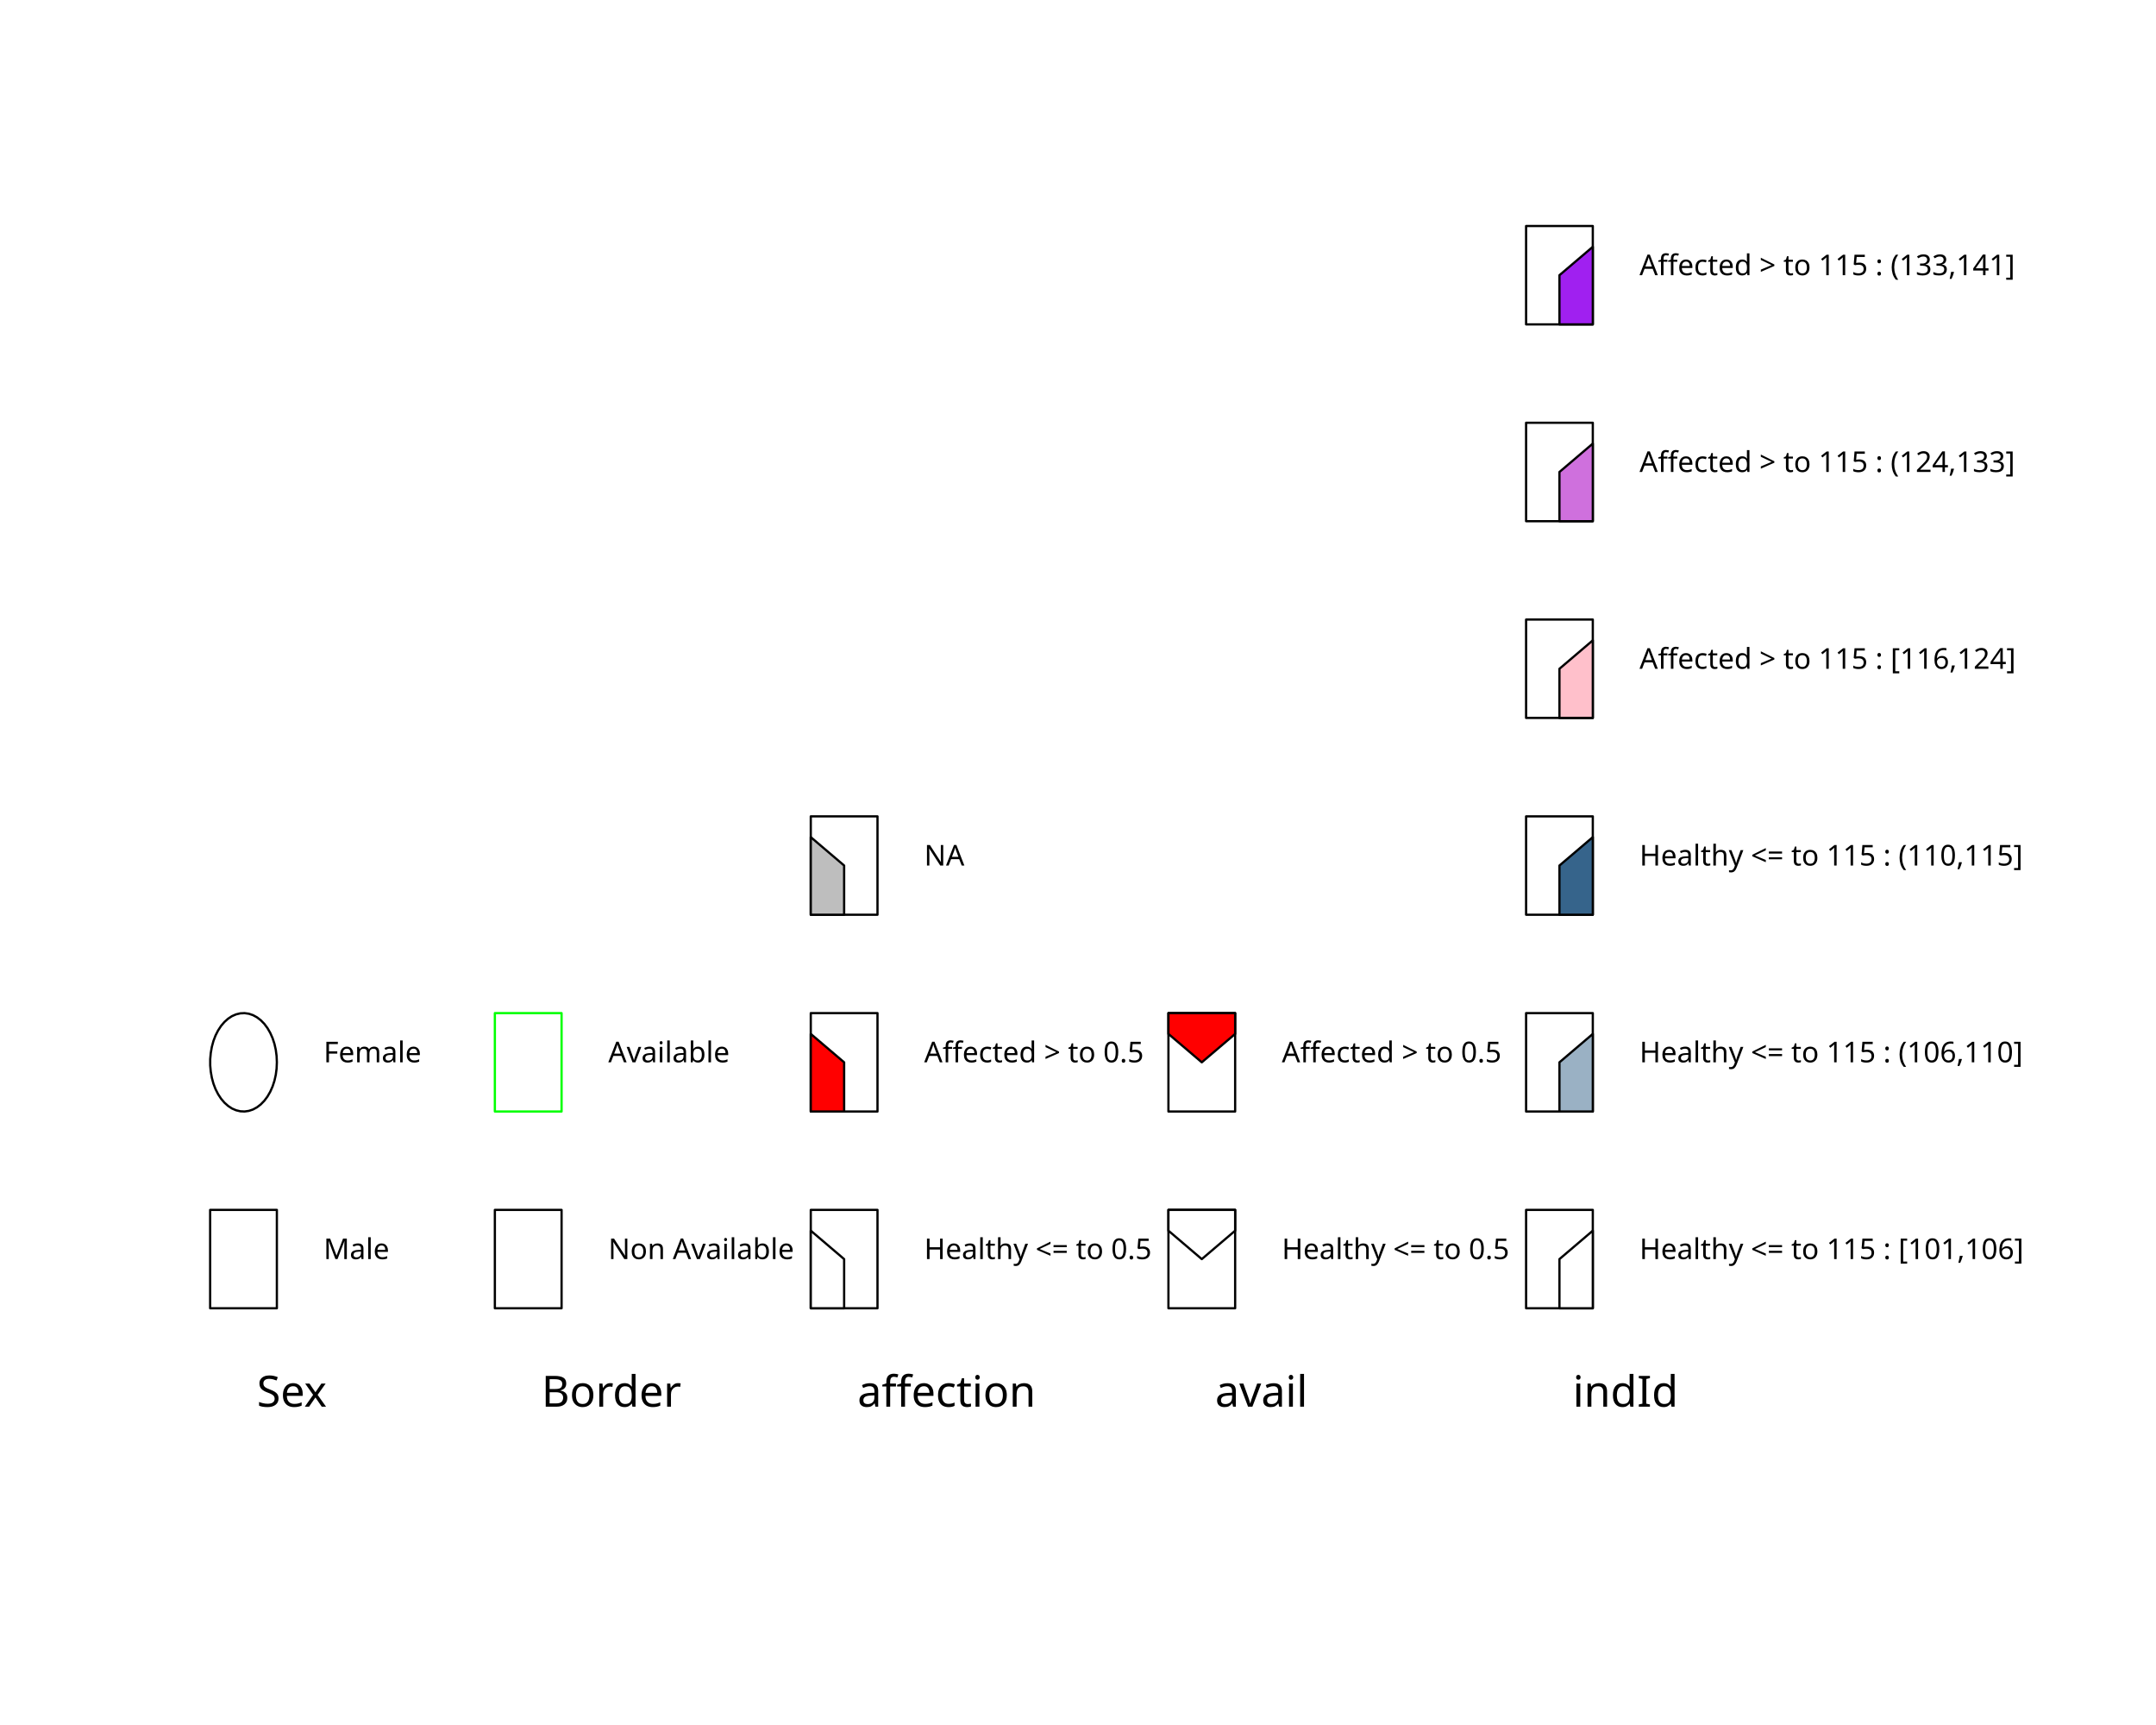
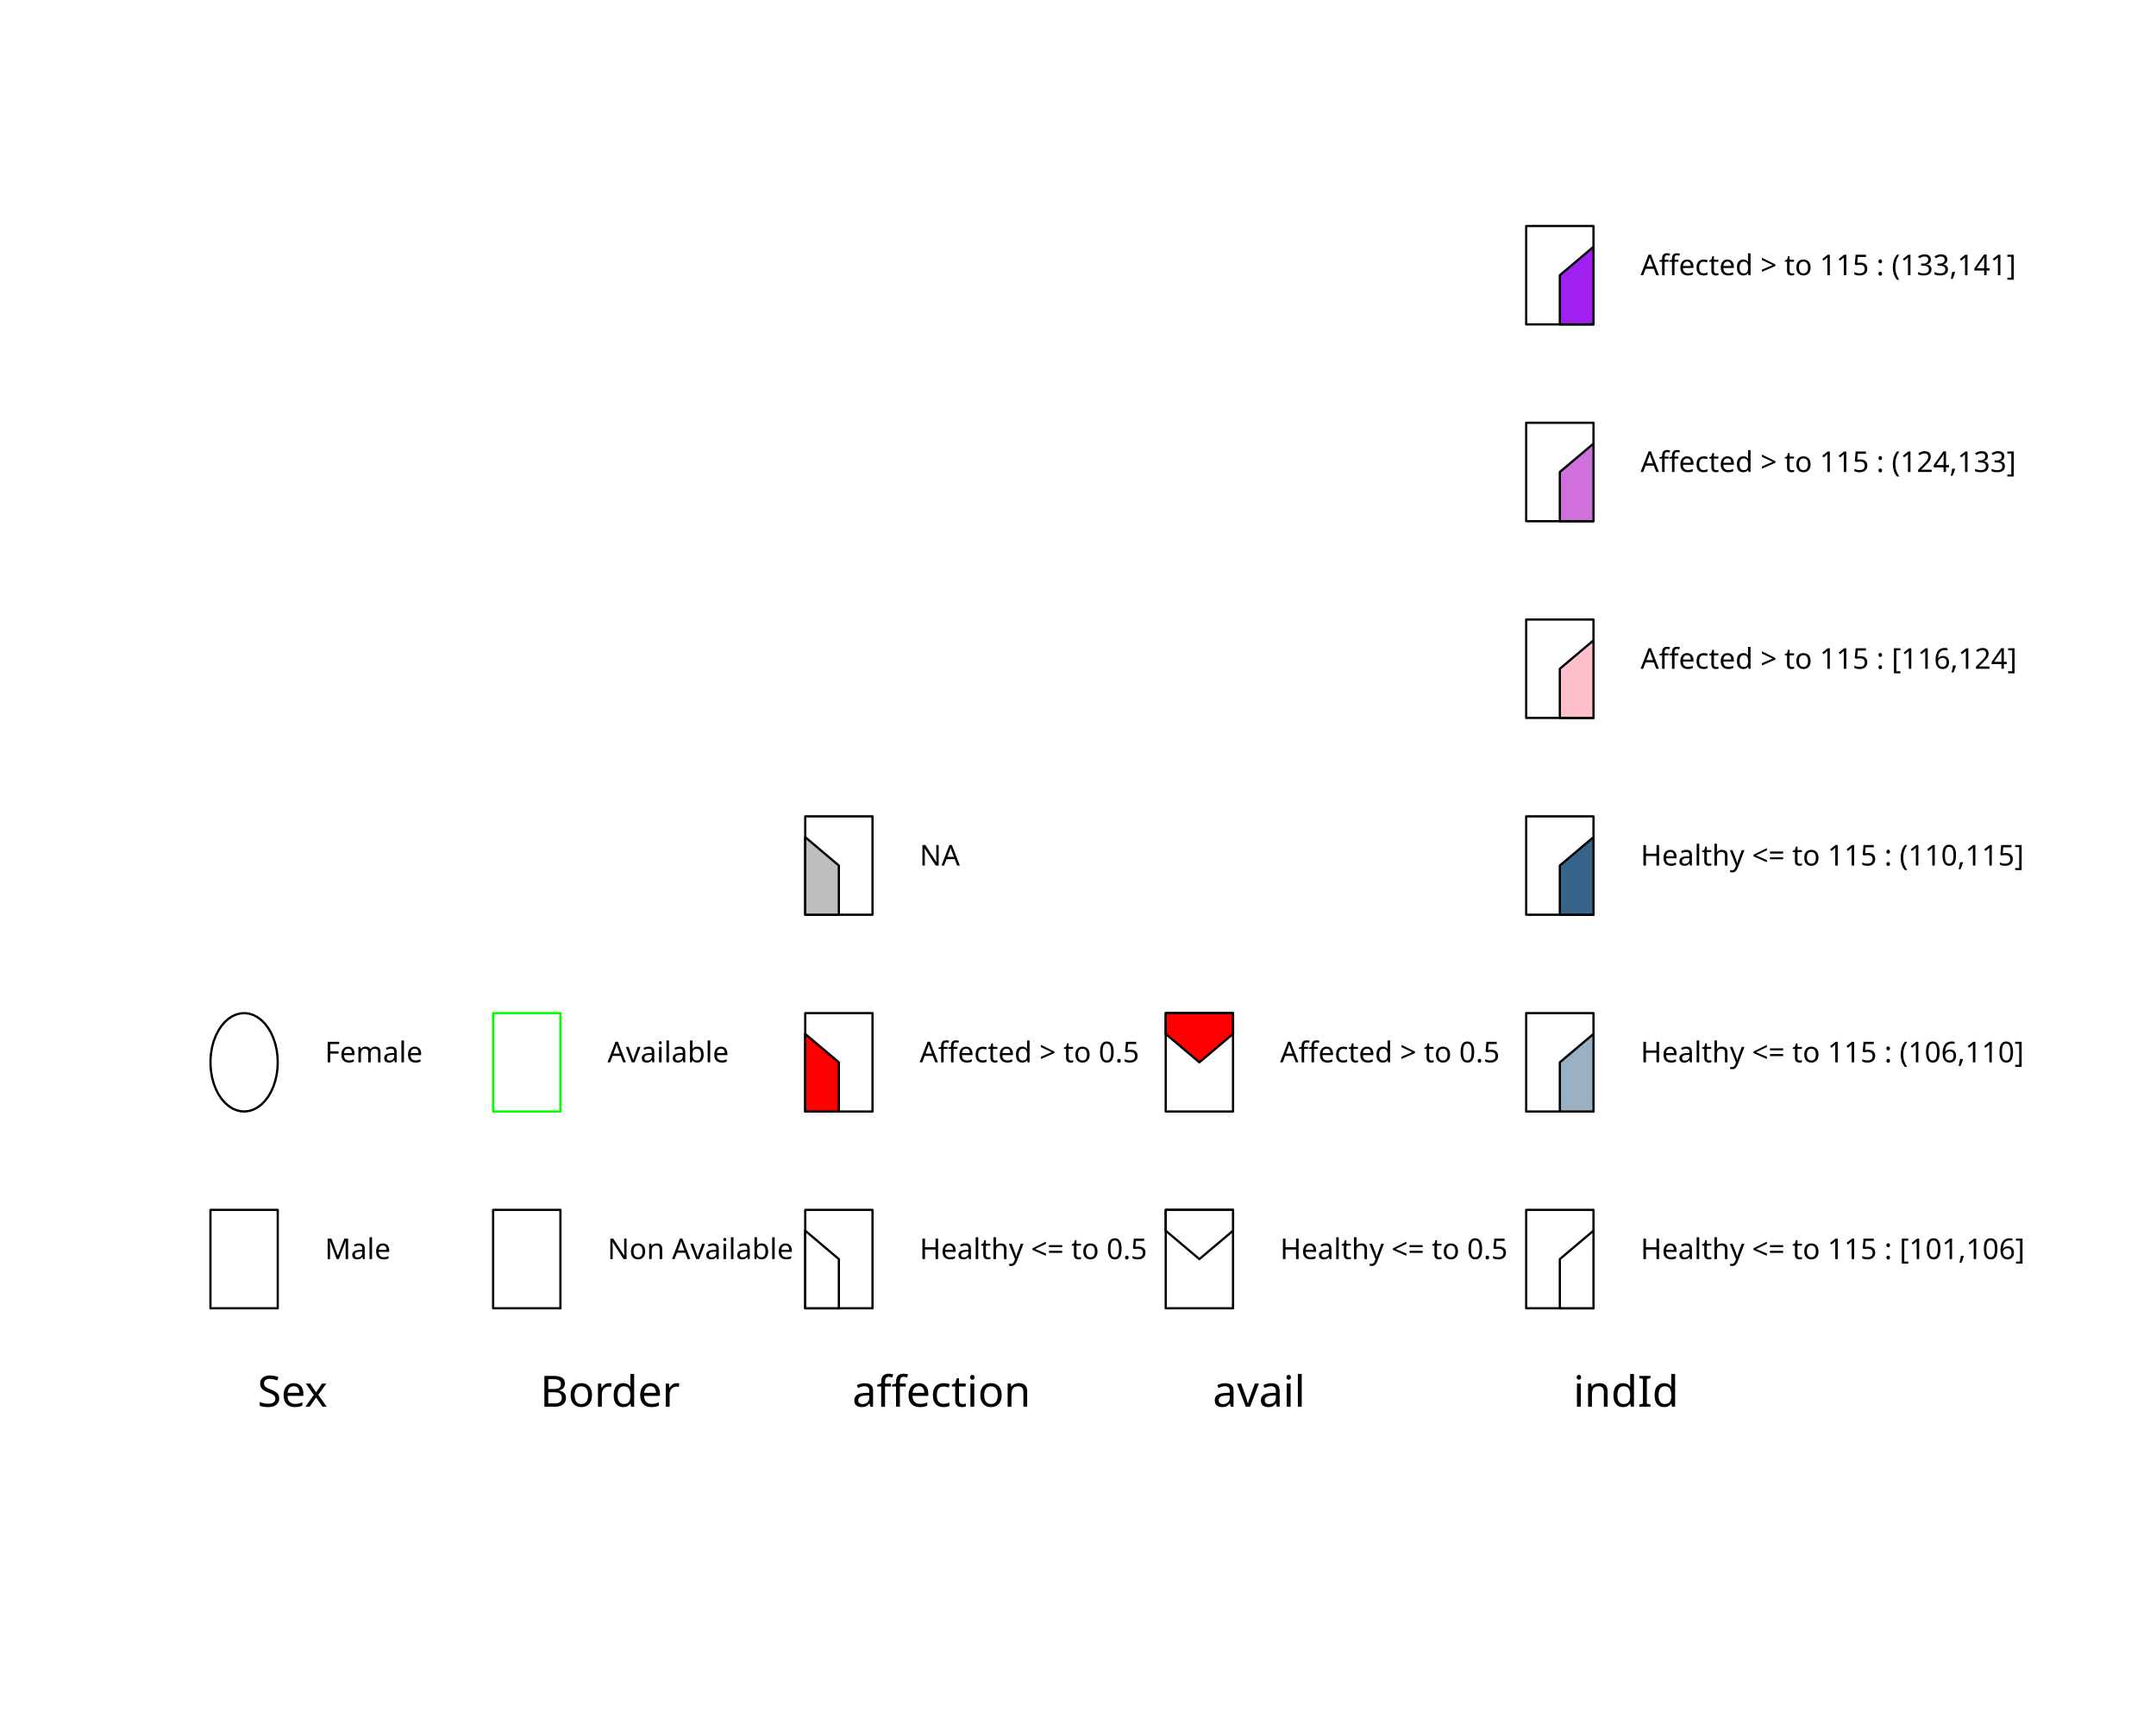
<svg xmlns="http://www.w3.org/2000/svg" class="svglite" data-engine-version="2.0" width="720.00pt" height="576.00pt" viewBox="0 0 720.00 576.00">
  <defs>
    <style type="text/css">
    .svglite line, .svglite polyline, .svglite polygon, .svglite path, .svglite rect, .svglite circle {
      fill: none;
      stroke: #000000;
      stroke-linecap: round;
      stroke-linejoin: round;
      stroke-miterlimit: 10.00;
    }
  </style>
  </defs>
  <rect width="100%" height="100%" style="stroke: none; fill: #FFFFFF;" />
  <defs>
    <clipPath id="cpMC4wMHw3MjAuMDB8MC4wMHw1NzYuMDA=">
      <rect x="0.00" y="0.00" width="720.00" height="576.00" />
    </clipPath>
  </defs>
  <g clip-path="url(#cpMC4wMHw3MjAuMDB8MC4wMHw1NzYuMDA=)">
</g>
  <defs>
    <clipPath id="cpNTkuMDR8Njg5Ljc2fDU5LjA0fDUwMi41Ng==">
      <rect x="59.04" y="59.04" width="630.72" height="443.52" />
    </clipPath>
  </defs>
  <g clip-path="url(#cpNTkuMDR8Njg5Ljc2fDU5LjA0fDUwMi41Ng==)">
-     <polygon points="70.18,436.85 70.18,404.00 92.46,404.00 92.46,436.85 " style="stroke-width: 0.75; fill: #FFFFFF;" />
-     <polygon points="92.46,354.72 92.37,352.62 92.10,350.55 91.65,348.56 91.03,346.66 90.25,344.90 89.32,343.29 88.27,341.88 87.09,340.67 85.83,339.70 84.49,338.97 83.10,338.50 81.68,338.30 80.25,338.37 78.84,338.71 77.47,339.30 76.17,340.16 74.95,341.25 73.83,342.56 72.84,344.07 71.98,345.76 71.28,347.59 70.75,349.54 70.39,351.58 70.20,353.67 70.20,355.77 70.39,357.86 70.75,359.90 71.28,361.85 71.98,363.68 72.84,365.37 73.83,366.88 74.95,368.19 76.17,369.28 77.47,370.14 78.84,370.73 80.25,371.07 81.68,371.14 83.10,370.94 84.49,370.47 85.83,369.74 87.09,368.77 88.27,367.56 89.32,366.15 90.25,364.54 91.03,362.78 91.65,360.88 92.10,358.89 92.37,356.82 92.46,354.72 " style="stroke-width: 0.75; fill: #FFFFFF;" />
-     <polygon points="165.26,436.85 165.26,404.00 187.54,404.00 187.54,436.85 " style="stroke-width: 0.75; fill: #FFFFFF;" />
-     <polygon points="165.26,371.15 165.26,338.29 187.54,338.29 187.54,371.15 " style="stroke-width: 0.75; stroke: #00FF00; fill: #FFFFFF;" />
-     <polygon points="270.76,436.85 270.76,404.00 293.04,404.00 293.04,436.85 " style="stroke-width: 0.75; fill: #FFFFFF;" />
-     <polygon points="270.76,371.15 270.76,338.29 293.04,338.29 293.04,371.15 " style="stroke-width: 0.75; fill: #FFFFFF;" />
-     <polygon points="270.76,305.44 270.76,272.59 293.04,272.59 293.04,305.44 " style="stroke-width: 0.75; fill: #FFFFFF;" />
-     <polygon points="281.90,420.43 281.90,436.85 270.76,436.85 270.76,410.94 " style="stroke-width: 0.75; fill: #FFFFFF;" />
-     <polygon points="281.90,354.72 281.90,371.15 270.76,371.15 270.76,345.24 " style="stroke-width: 0.75; fill: #FF0000;" />
-     <polygon points="281.90,289.01 281.90,305.44 270.76,305.44 270.76,279.53 " style="stroke-width: 0.75; fill: #BEBEBE;" />
-     <polygon points="390.20,436.85 390.20,404.00 412.48,404.00 412.48,436.85 " style="stroke-width: 0.75; fill: #FFFFFF;" />
-     <polygon points="390.20,371.15 390.20,338.29 412.48,338.29 412.48,371.15 " style="stroke-width: 0.75; fill: #FFFFFF;" />
-     <polygon points="401.34,420.43 390.20,410.94 390.20,404.00 412.48,404.00 412.48,410.94 " style="stroke-width: 0.75; fill: #FFFFFF;" />
-     <polygon points="401.34,354.72 390.20,345.24 390.20,338.29 412.48,338.29 412.48,345.24 " style="stroke-width: 0.75; fill: #FF0000;" />
-     <polygon points="509.64,436.85 509.64,404.00 531.92,404.00 531.92,436.85 " style="stroke-width: 0.75; fill: #FFFFFF;" />
-     <polygon points="509.64,371.15 509.64,338.29 531.92,338.29 531.92,371.15 " style="stroke-width: 0.75; fill: #FFFFFF;" />
-     <polygon points="509.64,305.44 509.64,272.59 531.92,272.59 531.92,305.44 " style="stroke-width: 0.75; fill: #FFFFFF;" />
-     <polygon points="509.64,239.73 509.64,206.88 531.92,206.88 531.92,239.73 " style="stroke-width: 0.75; fill: #FFFFFF;" />
-     <polygon points="509.64,174.03 509.64,141.17 531.92,141.17 531.92,174.03 " style="stroke-width: 0.75; fill: #FFFFFF;" />
-     <polygon points="509.64,108.32 509.64,75.47 531.92,75.47 531.92,108.32 " style="stroke-width: 0.75; fill: #FFFFFF;" />
-     <polygon points="520.78,420.43 531.92,410.94 531.92,436.85 520.78,436.85 " style="stroke-width: 0.75; fill: #FFFFFF;" />
-     <polygon points="520.78,354.72 531.92,345.24 531.92,371.15 520.78,371.15 " style="stroke-width: 0.75; fill: #9AB1C4;" />
-     <polygon points="520.78,289.01 531.92,279.53 531.92,305.44 520.78,305.44 " style="stroke-width: 0.75; fill: #36648B;" />
-     <polygon points="520.78,223.31 531.92,213.82 531.92,239.73 520.78,239.73 " style="stroke-width: 0.75; fill: #FFC0CB;" />
-     <polygon points="520.78,157.60 531.92,148.12 531.92,174.03 520.78,174.03 " style="stroke-width: 0.75; fill: #CF70DD;" />
-     <polygon points="520.78,91.89 531.92,82.41 531.92,108.32 520.78,108.32 " style="stroke-width: 0.75; fill: #A020F0;" />
-     <text x="85.78" y="469.71" style="font-size: 14.40px; font-family: sans;" textLength="24.82px" lengthAdjust="spacingAndGlyphs">Sex</text>
-     <text x="180.86" y="469.71" style="font-size: 14.40px; font-family: sans;" textLength="43.23px" lengthAdjust="spacingAndGlyphs">Border</text>
-     <text x="286.35" y="469.71" style="font-size: 14.40px; font-family: sans;" textLength="54.44px" lengthAdjust="spacingAndGlyphs">affection</text>
-     <text x="405.79" y="469.71" style="font-size: 14.40px; font-family: sans;" textLength="29.62px" lengthAdjust="spacingAndGlyphs">avail</text>
-     <text x="525.23" y="469.71" style="font-size: 14.40px; font-family: sans;" textLength="31.22px" lengthAdjust="spacingAndGlyphs">indId</text>
-     <text x="108.06" y="420.43" style="font-size: 9.60px; font-family: sans;" textLength="20.81px" lengthAdjust="spacingAndGlyphs">Male</text>
-     <text x="108.06" y="354.72" style="font-size: 9.60px; font-family: sans;" textLength="32.01px" lengthAdjust="spacingAndGlyphs">Female</text>
-     <text x="203.14" y="420.43" style="font-size: 9.60px; font-family: sans;" textLength="59.24px" lengthAdjust="spacingAndGlyphs">Non Available</text>
-     <text x="203.14" y="354.72" style="font-size: 9.60px; font-family: sans;" textLength="38.96px" lengthAdjust="spacingAndGlyphs">Available</text>
-     <text x="308.63" y="420.43" style="font-size: 9.60px; font-family: sans;" textLength="73.13px" lengthAdjust="spacingAndGlyphs">Healthy &lt;= to 0.5</text>
-     <text x="308.63" y="354.72" style="font-size: 9.60px; font-family: sans;" textLength="70.19px" lengthAdjust="spacingAndGlyphs">Affected &gt; to 0.5</text>
-     <text x="308.63" y="289.01" style="font-size: 9.60px; font-family: sans;" textLength="13.34px" lengthAdjust="spacingAndGlyphs">NA</text>
-     <text x="428.07" y="420.43" style="font-size: 9.60px; font-family: sans;" textLength="73.13px" lengthAdjust="spacingAndGlyphs">Healthy &lt;= to 0.5</text>
-     <text x="428.07" y="354.72" style="font-size: 9.60px; font-family: sans;" textLength="70.19px" lengthAdjust="spacingAndGlyphs">Affected &gt; to 0.5</text>
-     <text x="547.51" y="420.43" style="font-size: 9.60px; font-family: sans;" textLength="123.84px" lengthAdjust="spacingAndGlyphs">Healthy &lt;= to 115 : [101,106]</text>
-     <text x="547.51" y="354.72" style="font-size: 9.60px; font-family: sans;" textLength="124.37px" lengthAdjust="spacingAndGlyphs">Healthy &lt;= to 115 : (106,110]</text>
-     <text x="547.51" y="289.01" style="font-size: 9.60px; font-family: sans;" textLength="124.37px" lengthAdjust="spacingAndGlyphs">Healthy &lt;= to 115 : (110,115]</text>
-     <text x="547.51" y="223.31" style="font-size: 9.60px; font-family: sans;" textLength="120.90px" lengthAdjust="spacingAndGlyphs">Affected &gt; to 115 : [116,124]</text>
-     <text x="547.51" y="157.60" style="font-size: 9.60px; font-family: sans;" textLength="121.43px" lengthAdjust="spacingAndGlyphs">Affected &gt; to 115 : (124,133]</text>
-     <text x="547.51" y="91.89" style="font-size: 9.60px; font-family: sans;" textLength="121.43px" lengthAdjust="spacingAndGlyphs">Affected &gt; to 115 : (133,141]</text>
+     <polygon points="70.28,436.85 70.28,404.00 92.75,404.00 92.75,436.85 " style="stroke-width: 0.75; fill: #FFFFFF;" />
+     <polygon points="92.75,354.72 92.66,352.62 92.39,350.55 91.93,348.56 91.31,346.66 90.52,344.90 89.59,343.29 88.52,341.88 87.34,340.67 86.06,339.70 84.71,338.97 83.31,338.50 81.88,338.30 80.44,338.37 79.01,338.71 77.63,339.30 76.32,340.16 75.09,341.25 73.96,342.56 72.96,344.07 72.10,345.76 71.39,347.59 70.85,349.54 70.49,351.58 70.30,353.67 70.30,355.77 70.49,357.86 70.85,359.90 71.39,361.85 72.10,363.68 72.96,365.37 73.96,366.88 75.09,368.19 76.32,369.28 77.63,370.14 79.01,370.73 80.44,371.07 81.88,371.14 83.31,370.94 84.71,370.47 86.06,369.74 87.34,368.77 88.52,367.56 89.59,366.15 90.52,364.54 91.31,362.78 91.93,360.88 92.39,358.89 92.66,356.82 92.75,354.72 " style="stroke-width: 0.75; fill: #FFFFFF;" />
+     <polygon points="164.68,436.85 164.68,404.00 187.15,404.00 187.15,436.85 " style="stroke-width: 0.75; fill: #FFFFFF;" />
+     <polygon points="164.68,371.15 164.68,338.29 187.15,338.29 187.15,371.15 " style="stroke-width: 0.75; stroke: #00FF00; fill: #FFFFFF;" />
+     <polygon points="268.91,436.85 268.91,404.00 291.38,404.00 291.38,436.85 " style="stroke-width: 0.75; fill: #FFFFFF;" />
+     <polygon points="268.91,371.15 268.91,338.29 291.38,338.29 291.38,371.15 " style="stroke-width: 0.75; fill: #FFFFFF;" />
+     <polygon points="268.91,305.44 268.91,272.59 291.38,272.59 291.38,305.44 " style="stroke-width: 0.75; fill: #FFFFFF;" />
+     <polygon points="280.14,420.43 280.14,436.85 268.91,436.85 268.91,410.94 " style="stroke-width: 0.75; fill: #FFFFFF;" />
+     <polygon points="280.14,354.72 280.14,371.15 268.91,371.15 268.91,345.24 " style="stroke-width: 0.75; fill: #FF0000;" />
+     <polygon points="280.14,289.01 280.14,305.44 268.91,305.44 268.91,279.53 " style="stroke-width: 0.75; fill: #BEBEBE;" />
+     <polygon points="389.29,436.85 389.29,404.00 411.77,404.00 411.77,436.85 " style="stroke-width: 0.75; fill: #FFFFFF;" />
+     <polygon points="389.29,371.15 389.29,338.29 411.77,338.29 411.77,371.15 " style="stroke-width: 0.75; fill: #FFFFFF;" />
+     <polygon points="400.53,420.43 389.29,410.94 389.29,404.00 411.77,404.00 411.77,410.94 " style="stroke-width: 0.75; fill: #FFFFFF;" />
+     <polygon points="400.53,354.72 389.29,345.24 389.29,338.29 411.77,338.29 411.77,345.24 " style="stroke-width: 0.75; fill: #FF0000;" />
+     <polygon points="509.67,436.85 509.67,404.00 532.15,404.00 532.15,436.85 " style="stroke-width: 0.75; fill: #FFFFFF;" />
+     <polygon points="509.67,371.15 509.67,338.29 532.15,338.29 532.15,371.15 " style="stroke-width: 0.75; fill: #FFFFFF;" />
+     <polygon points="509.67,305.44 509.67,272.59 532.15,272.59 532.15,305.44 " style="stroke-width: 0.75; fill: #FFFFFF;" />
+     <polygon points="509.67,239.73 509.67,206.88 532.15,206.88 532.15,239.73 " style="stroke-width: 0.75; fill: #FFFFFF;" />
+     <polygon points="509.67,174.03 509.67,141.17 532.15,141.17 532.15,174.03 " style="stroke-width: 0.75; fill: #FFFFFF;" />
+     <polygon points="509.67,108.32 509.67,75.47 532.15,75.47 532.15,108.32 " style="stroke-width: 0.75; fill: #FFFFFF;" />
+     <polygon points="520.91,420.43 532.15,410.94 532.15,436.85 520.91,436.85 " style="stroke-width: 0.75; fill: #FFFFFF;" />
+     <polygon points="520.91,354.72 532.15,345.24 532.15,371.15 520.91,371.15 " style="stroke-width: 0.75; fill: #9AB1C4;" />
+     <polygon points="520.91,289.01 532.15,279.53 532.15,305.44 520.91,305.44 " style="stroke-width: 0.75; fill: #36648B;" />
+     <polygon points="520.91,223.31 532.15,213.82 532.15,239.73 520.91,239.73 " style="stroke-width: 0.75; fill: #FFC0CB;" />
+     <polygon points="520.91,157.60 532.15,148.12 532.15,174.03 520.91,174.03 " style="stroke-width: 0.75; fill: #CF70DD;" />
+     <polygon points="520.91,91.89 532.15,82.41 532.15,108.32 520.91,108.32 " style="stroke-width: 0.75; fill: #A020F0;" />
+     <text x="86.01" y="469.71" style="font-size: 14.40px; font-family: sans;" textLength="24.82px" lengthAdjust="spacingAndGlyphs">Sex</text>
+     <text x="180.41" y="469.71" style="font-size: 14.40px; font-family: sans;" textLength="43.23px" lengthAdjust="spacingAndGlyphs">Border</text>
+     <text x="284.64" y="469.71" style="font-size: 14.40px; font-family: sans;" textLength="54.44px" lengthAdjust="spacingAndGlyphs">affection</text>
+     <text x="405.02" y="469.71" style="font-size: 14.40px; font-family: sans;" textLength="29.62px" lengthAdjust="spacingAndGlyphs">avail</text>
+     <text x="525.41" y="469.71" style="font-size: 14.40px; font-family: sans;" textLength="31.22px" lengthAdjust="spacingAndGlyphs">indId</text>
+     <text x="108.49" y="420.43" style="font-size: 9.60px; font-family: sans;" textLength="20.81px" lengthAdjust="spacingAndGlyphs">Male</text>
+     <text x="108.49" y="354.72" style="font-size: 9.60px; font-family: sans;" textLength="32.01px" lengthAdjust="spacingAndGlyphs">Female</text>
+     <text x="202.88" y="420.43" style="font-size: 9.60px; font-family: sans;" textLength="59.24px" lengthAdjust="spacingAndGlyphs">Non Available</text>
+     <text x="202.88" y="354.72" style="font-size: 9.60px; font-family: sans;" textLength="38.96px" lengthAdjust="spacingAndGlyphs">Available</text>
+     <text x="307.11" y="420.43" style="font-size: 9.60px; font-family: sans;" textLength="73.13px" lengthAdjust="spacingAndGlyphs">Healthy &lt;= to 0.5</text>
+     <text x="307.11" y="354.72" style="font-size: 9.60px; font-family: sans;" textLength="70.19px" lengthAdjust="spacingAndGlyphs">Affected &gt; to 0.5</text>
+     <text x="307.11" y="289.01" style="font-size: 9.60px; font-family: sans;" textLength="13.34px" lengthAdjust="spacingAndGlyphs">NA</text>
+     <text x="427.50" y="420.43" style="font-size: 9.60px; font-family: sans;" textLength="73.13px" lengthAdjust="spacingAndGlyphs">Healthy &lt;= to 0.5</text>
+     <text x="427.50" y="354.72" style="font-size: 9.60px; font-family: sans;" textLength="70.19px" lengthAdjust="spacingAndGlyphs">Affected &gt; to 0.5</text>
+     <text x="547.88" y="420.43" style="font-size: 9.60px; font-family: sans;" textLength="123.84px" lengthAdjust="spacingAndGlyphs">Healthy &lt;= to 115 : [101,106]</text>
+     <text x="547.88" y="354.72" style="font-size: 9.60px; font-family: sans;" textLength="124.37px" lengthAdjust="spacingAndGlyphs">Healthy &lt;= to 115 : (106,110]</text>
+     <text x="547.88" y="289.01" style="font-size: 9.60px; font-family: sans;" textLength="124.37px" lengthAdjust="spacingAndGlyphs">Healthy &lt;= to 115 : (110,115]</text>
+     <text x="547.88" y="223.31" style="font-size: 9.60px; font-family: sans;" textLength="120.90px" lengthAdjust="spacingAndGlyphs">Affected &gt; to 115 : [116,124]</text>
+     <text x="547.88" y="157.60" style="font-size: 9.60px; font-family: sans;" textLength="121.43px" lengthAdjust="spacingAndGlyphs">Affected &gt; to 115 : (124,133]</text>
+     <text x="547.88" y="91.89" style="font-size: 9.60px; font-family: sans;" textLength="121.43px" lengthAdjust="spacingAndGlyphs">Affected &gt; to 115 : (133,141]</text>
  </g>
</svg>
